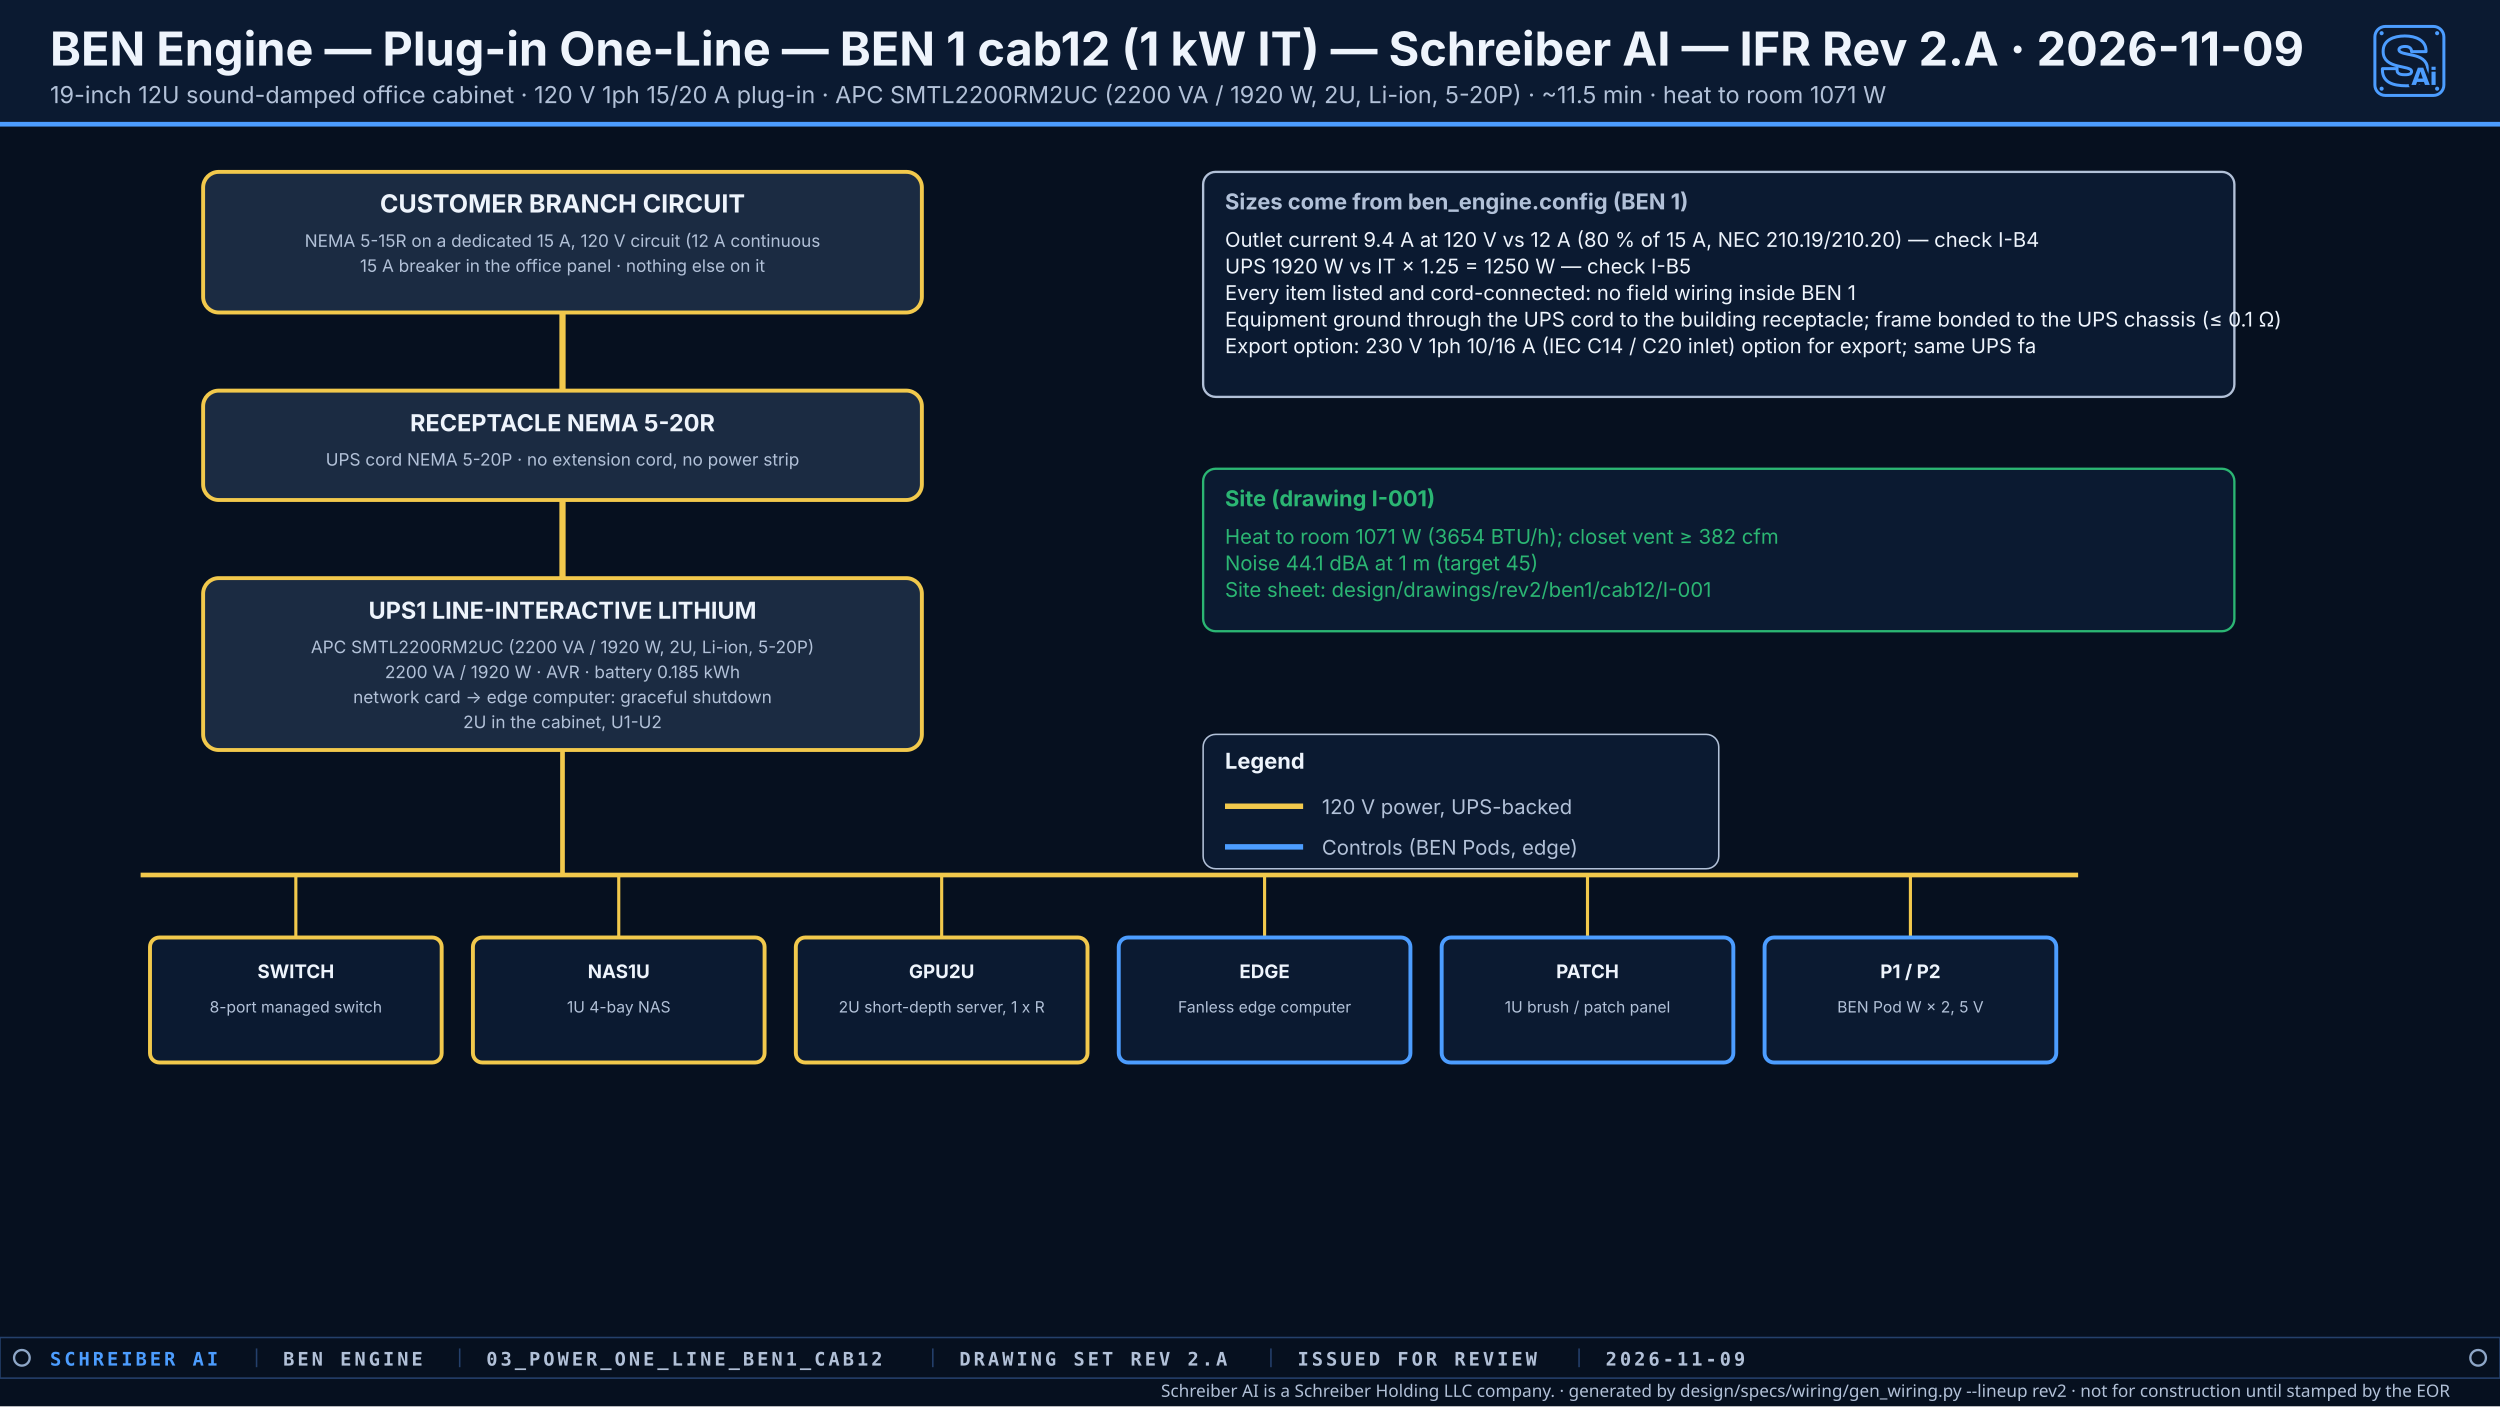
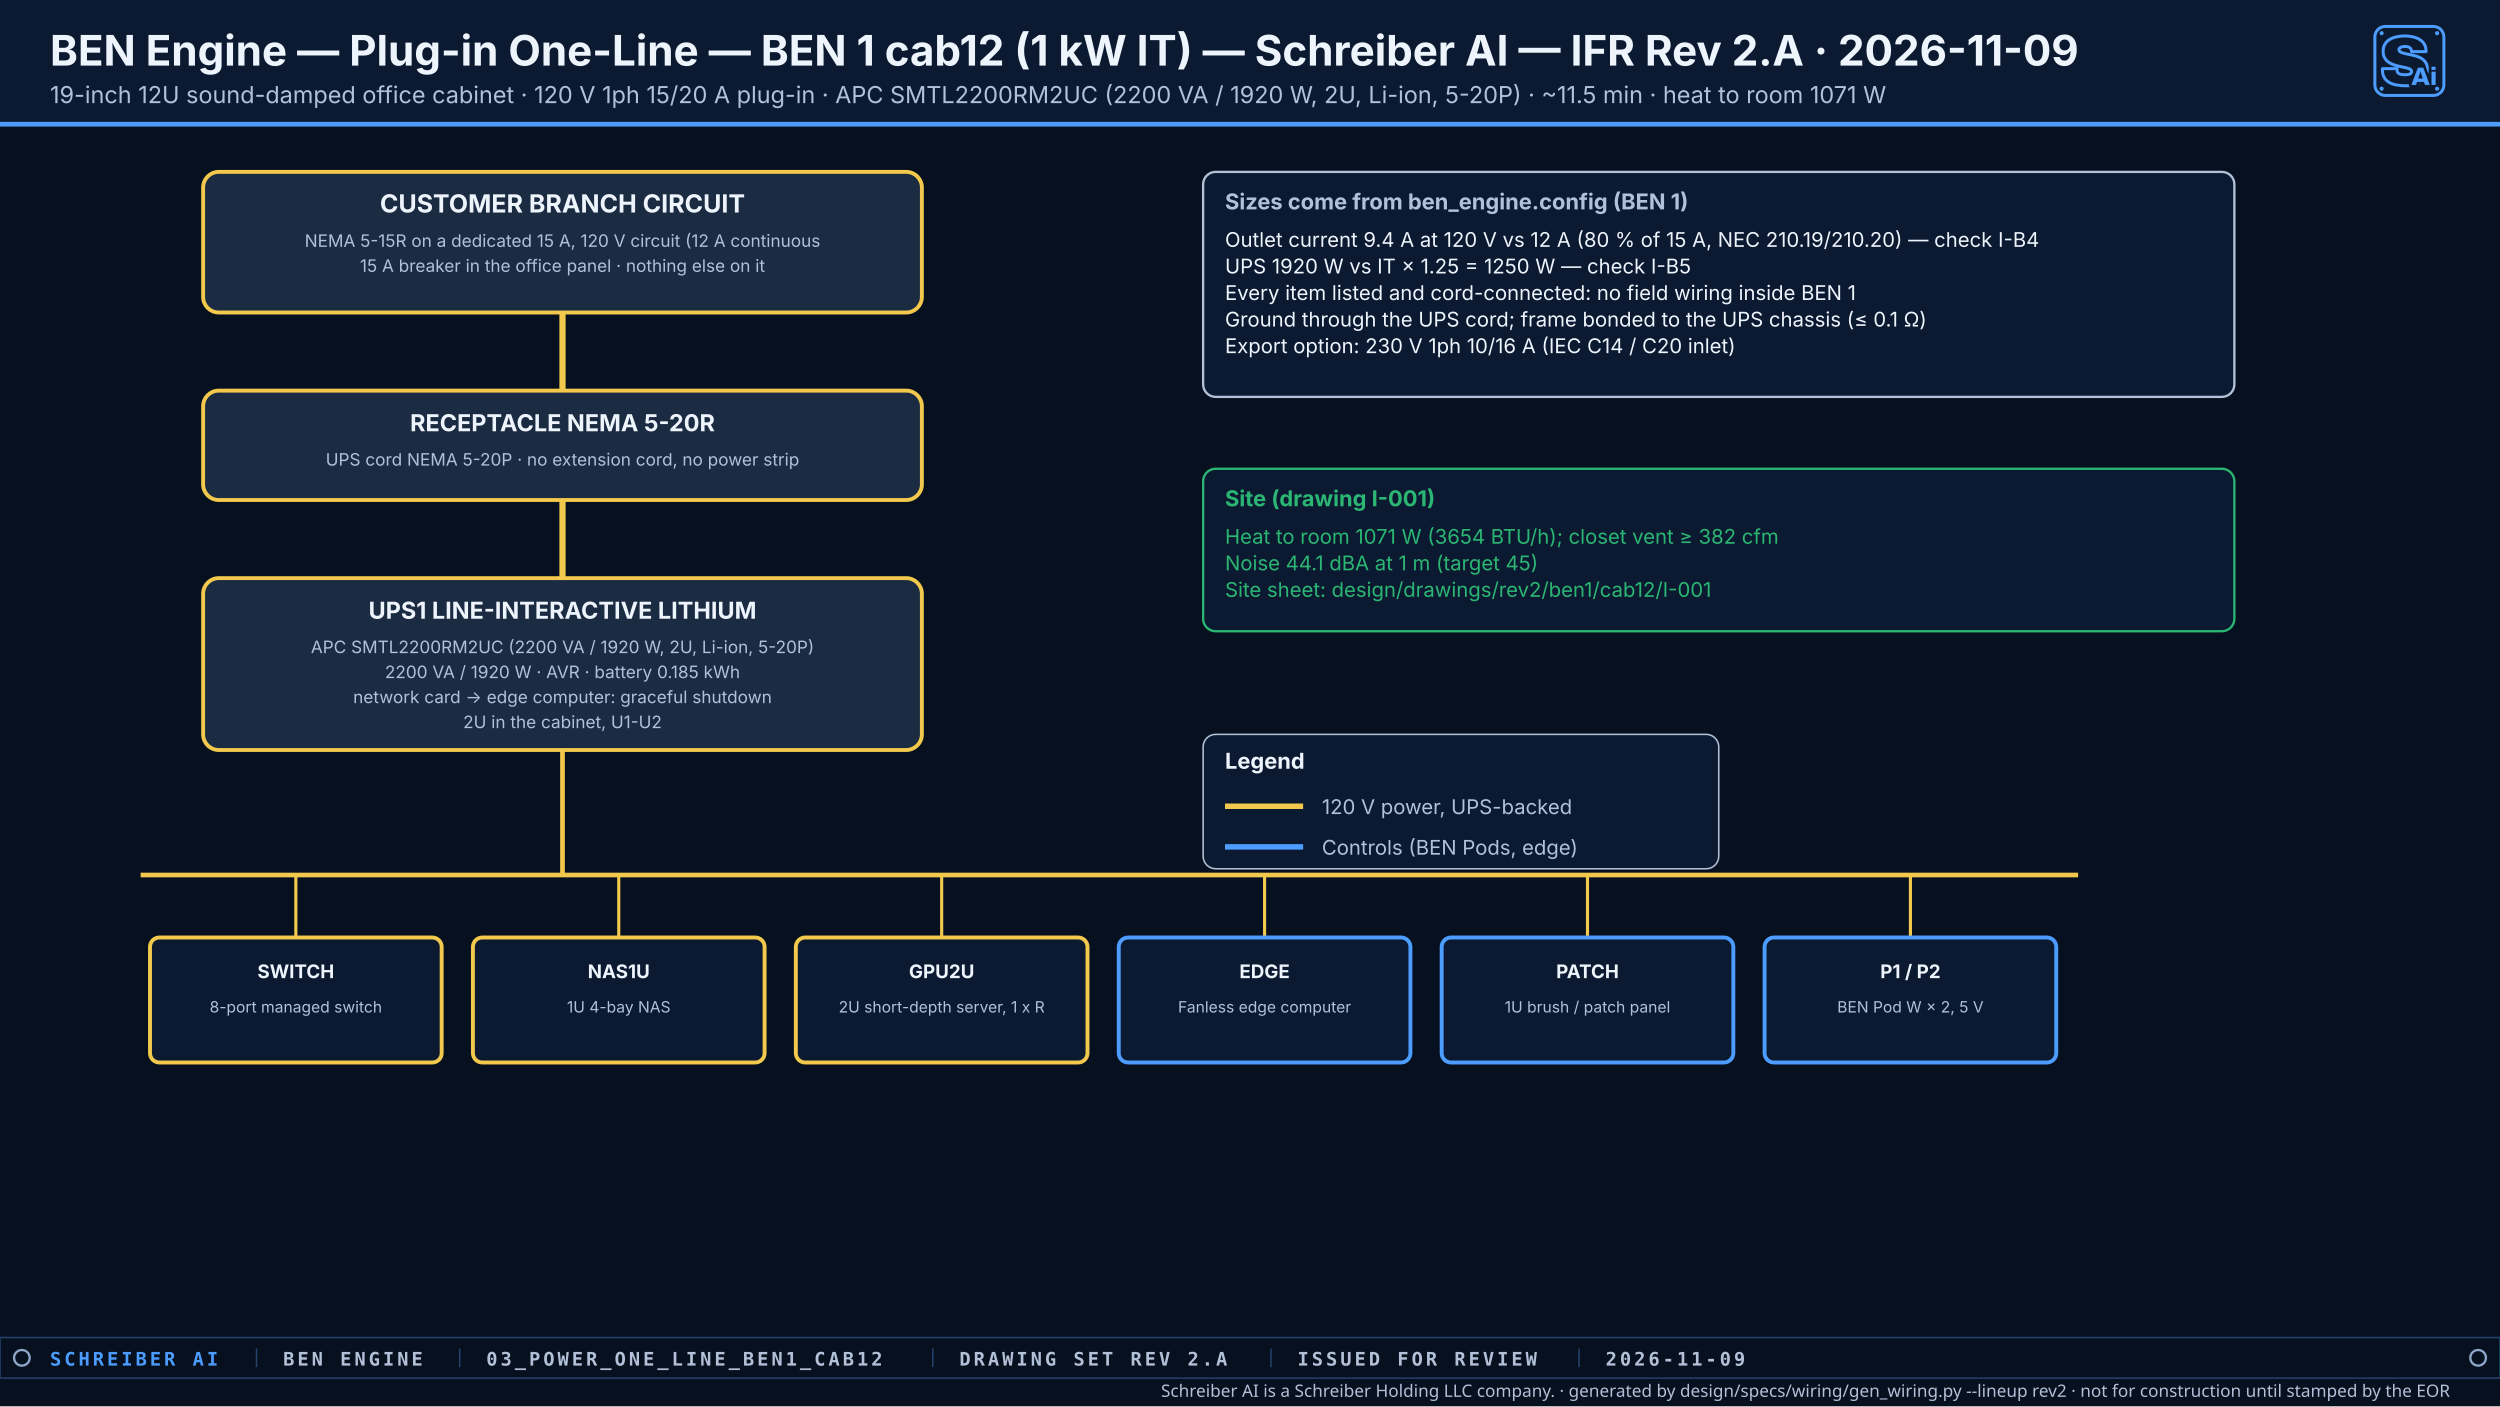
<svg xmlns="http://www.w3.org/2000/svg" viewBox="0 0 1600 900" width="1600" height="900" role="img" aria-label="03_power_one_line_ben1_cab12.svg">
  <defs>
    <marker id="arr-4C9DFF" viewBox="0 0 10 10" refX="9" refY="5" markerWidth="7" markerHeight="7" orient="auto-start-reverse">
      <path d="M0,0 L10,5 L0,10 z" fill="#4C9DFF" />
    </marker>
    <marker id="arr-F2C94C" viewBox="0 0 10 10" refX="9" refY="5" markerWidth="7" markerHeight="7" orient="auto-start-reverse">
      <path d="M0,0 L10,5 L0,10 z" fill="#F2C94C" />
    </marker>
    <marker id="arr-FF6369" viewBox="0 0 10 10" refX="9" refY="5" markerWidth="7" markerHeight="7" orient="auto-start-reverse">
      <path d="M0,0 L10,5 L0,10 z" fill="#FF6369" />
    </marker>
    <marker id="arr-2BB673" viewBox="0 0 10 10" refX="9" refY="5" markerWidth="7" markerHeight="7" orient="auto-start-reverse">
      <path d="M0,0 L10,5 L0,10 z" fill="#2BB673" />
    </marker>
    <marker id="arr-B2C1D8" viewBox="0 0 10 10" refX="9" refY="5" markerWidth="7" markerHeight="7" orient="auto-start-reverse">
      <path d="M0,0 L10,5 L0,10 z" fill="#B2C1D8" />
    </marker>
  </defs>
  <rect width="1600" height="900" fill="#06101F" />
  <rect x="0" y="0" width="1600" height="78" fill="#0B1A31" />
  <rect x="0" y="78" width="1600" height="3" fill="#4C9DFF" />
-   <text x="32" y="42" font-family="'Inter','Segoe UI',system-ui,sans-serif" font-size="30" font-weight="700" fill="#EEF4FC" text-anchor="start">BEN Engine — Plug-in One-Line — BEN 1 cab12 (1 kW IT) — Schreiber AI — IFR Rev 2.A · 2026-11-09</text>
+   <text x="32" y="42" font-family="'Inter','Segoe UI',system-ui,sans-serif" font-size="27" font-weight="700" fill="#EEF4FC" text-anchor="start">BEN Engine — Plug-in One-Line — BEN 1 cab12 (1 kW IT) — Schreiber AI — IFR Rev 2.A · 2026-11-09</text>
  <text x="32" y="66" font-family="'Inter','Segoe UI',system-ui,sans-serif" font-size="15" font-weight="400" fill="#B2C1D8" text-anchor="start">19-inch 12U sound-damped office cabinet · 120 V 1ph 15/20 A plug-in · APC SMTL2200RM2UC (2200 VA / 1920 W, 2U, Li-ion, 5-20P) · ~11.5 min · heat to room 1071 W</text>
  <g transform="translate(1518.00 15.00) scale(0.48) translate(-0.0 -0.0)" data-master="brand/v2/mark-signal.svg">
    <defs>
      <mask id="wm_v2mgap" maskUnits="userSpaceOnUse" x="0" y="0" width="100" height="100">
        <rect width="100" height="100" fill="#fff" />
        <g fill="#000" stroke="#000" stroke-width="208.8" stroke-linejoin="round">
          <path transform="translate(52.407 82) scale(0.03353 -0.03353)" d="M7.717 0 266.022 687.087H480.563L739.325 0H547.783L506.913 119.371H232.585L191.715 0ZM276.303 253.283H463.283L413.847 397.98Q409.847 409.067 404.619 425.382Q399.391 441.697 393.934 460.469Q388.478 479.241 383.021 497.969Q377.564 516.697 373.108 531.154H366.478Q361.564 512.241 354.151 487.871Q346.738 463.501 339.282 439.686Q331.825 415.871 325.738 397.98Z" />
          <path transform="translate(77.418 82) scale(0.03353 -0.03353)" d="M62.283 597.761V724.087H226.129V597.761ZM62.283 0V527.087H226.129V0Z" />
        </g>
      </mask>
    </defs>
    <rect x="4" y="4" width="92" height="92" rx="14" fill="none" stroke="#4C9DFF" stroke-width="4" />
    <g fill="#4C9DFF">
      <circle cx="13" cy="13" r="2.75" />
      <circle cx="87" cy="13" r="2.75" />
      <circle cx="13" cy="87" r="2.75" />
      <circle cx="87" cy="87" r="2.75" />
    </g>
    <g mask="url(#wm_v2mgap)" fill="none" stroke="#4C9DFF" stroke-width="42.9" stroke-linejoin="round">
      <path transform="translate(9.994 82) scale(0.09329 -0.09329)" d="M383 -12Q312 -12 250.5 -1.5Q189 9 142.5 34.5Q96 60 69.5 105.5Q43 151 43 220Q43 222 43.0 225.5Q43 229 44 233H253Q252 229 252.0 225.5Q252 222 252 219Q252 189 266.0 173.0Q280 157 305.5 151.5Q331 146 363 146Q375 146 388.5 146.5Q402 147 414.5 149.5Q427 152 437.5 157.0Q448 162 454.0 170.5Q460 179 460 192Q460 211 443.0 222.0Q426 233 397.0 241.0Q368 249 332.0 256.0Q296 263 257.0 272.5Q218 282 182.0 297.0Q146 312 117.0 335.5Q88 359 71.0 394.5Q54 430 54 480Q54 540 79.0 582.0Q104 624 147.5 650.0Q191 676 246.5 688.0Q302 700 363 700Q425 700 479.5 687.5Q534 675 576.0 649.0Q618 623 642.0 583.0Q666 543 667 488V476H460V480Q460 498 451.0 514.0Q442 530 422.5 540.0Q403 550 371 550Q341 550 320.5 544.0Q300 538 290.0 527.5Q280 517 280 505Q280 486 297.0 474.0Q314 462 343.0 454.0Q372 446 408.0 439.0Q444 432 483.0 423.5Q522 415 558.0 401.0Q594 387 623.0 364.5Q652 342 669.0 309.0Q686 276 686 228Q686 143 646.5 90.0Q607 37 538.5 12.5Q470 -12 383 -12Z" />
    </g>
    <g fill="#4C9DFF">
      <path transform="translate(52.407 82) scale(0.03353 -0.03353)" d="M7.717 0 266.022 687.087H480.563L739.325 0H547.783L506.913 119.371H232.585L191.715 0ZM276.303 253.283H463.283L413.847 397.98Q409.847 409.067 404.619 425.382Q399.391 441.697 393.934 460.469Q388.478 479.241 383.021 497.969Q377.564 516.697 373.108 531.154H366.478Q361.564 512.241 354.151 487.871Q346.738 463.501 339.282 439.686Q331.825 415.871 325.738 397.98Z" />
      <path transform="translate(77.418 82) scale(0.03353 -0.03353)" d="M62.283 597.761V724.087H226.129V597.761ZM62.283 0V527.087H226.129V0Z" />
    </g>
  </g>
  <rect x="130" y="110" width="460" height="90" rx="10" fill="#1B2B42" stroke="#F2C94C" stroke-width="2.5" />
  <text x="360.0" y="136" font-family="'Inter','Segoe UI',system-ui,sans-serif" font-size="16" font-weight="700" fill="#EEF4FC" text-anchor="middle">CUSTOMER BRANCH CIRCUIT</text>
  <text x="360.0" y="158" font-family="'Inter','Segoe UI',system-ui,sans-serif" font-size="11" font-weight="400" fill="#B2C1D8" text-anchor="middle">NEMA 5-15R on a dedicated 15 A, 120 V circuit (12 A continuous</text>
  <text x="360.0" y="174" font-family="'Inter','Segoe UI',system-ui,sans-serif" font-size="11" font-weight="400" fill="#B2C1D8" text-anchor="middle">15 A breaker in the office panel · nothing else on it</text>
  <rect x="130" y="250" width="460" height="70" rx="10" fill="#1B2B42" stroke="#F2C94C" stroke-width="2.5" />
  <text x="360.0" y="276" font-family="'Inter','Segoe UI',system-ui,sans-serif" font-size="15" font-weight="700" fill="#EEF4FC" text-anchor="middle">RECEPTACLE  NEMA 5-20R</text>
  <text x="360.0" y="298" font-family="'Inter','Segoe UI',system-ui,sans-serif" font-size="11" font-weight="400" fill="#B2C1D8" text-anchor="middle">UPS cord NEMA 5-20P · no extension cord, no power strip</text>
  <rect x="130" y="370" width="460" height="110" rx="10" fill="#1B2B42" stroke="#F2C94C" stroke-width="2.5" />
  <text x="360.0" y="396" font-family="'Inter','Segoe UI',system-ui,sans-serif" font-size="15" font-weight="700" fill="#EEF4FC" text-anchor="middle">UPS1  LINE-INTERACTIVE LITHIUM</text>
  <text x="360.0" y="418" font-family="'Inter','Segoe UI',system-ui,sans-serif" font-size="11" font-weight="400" fill="#B2C1D8" text-anchor="middle">APC SMTL2200RM2UC (2200 VA / 1920 W, 2U, Li-ion, 5-20P)</text>
  <text x="360.0" y="434" font-family="'Inter','Segoe UI',system-ui,sans-serif" font-size="11" font-weight="400" fill="#B2C1D8" text-anchor="middle">2200 VA / 1920 W · AVR · battery 0.185 kWh</text>
  <text x="360.0" y="450" font-family="'Inter','Segoe UI',system-ui,sans-serif" font-size="11" font-weight="400" fill="#B2C1D8" text-anchor="middle">network card → edge computer: graceful shutdown</text>
  <text x="360.0" y="466" font-family="'Inter','Segoe UI',system-ui,sans-serif" font-size="11" font-weight="400" fill="#B2C1D8" text-anchor="middle">2U in the cabinet, U1-U2</text>
  <path d="M360,200 L360,250" fill="none" stroke="#F2C94C" stroke-width="4" stroke-linejoin="round" />
  <path d="M360,320 L360,370" fill="none" stroke="#F2C94C" stroke-width="4" stroke-linejoin="round" />
  <path d="M360,480 L360,560" fill="none" stroke="#F2C94C" stroke-width="3" stroke-linejoin="round" />
  <path d="M90,560 L1330,560" fill="none" stroke="#F2C94C" stroke-width="3" stroke-linejoin="round" />
  <path d="M189.333,560 L189.333,600" fill="none" stroke="#F2C94C" stroke-width="2" stroke-linejoin="round" />
  <rect x="96.0" y="600" width="186.667" height="80" rx="6" fill="#0B1A31" stroke="#F2C94C" stroke-width="2.5" />
  <text x="189.333" y="626" font-family="'Inter','Segoe UI',system-ui,sans-serif" font-size="12" font-weight="700" fill="#EEF4FC" text-anchor="middle">SWITCH</text>
  <text x="189.333" y="648" font-family="'Inter','Segoe UI',system-ui,sans-serif" font-size="10" font-weight="400" fill="#B2C1D8" text-anchor="middle">8-port managed switch</text>
  <path d="M396,560 L396,600" fill="none" stroke="#F2C94C" stroke-width="2" stroke-linejoin="round" />
  <rect x="302.667" y="600" width="186.667" height="80" rx="6" fill="#0B1A31" stroke="#F2C94C" stroke-width="2.5" />
  <text x="396" y="626" font-family="'Inter','Segoe UI',system-ui,sans-serif" font-size="12" font-weight="700" fill="#EEF4FC" text-anchor="middle">NAS1U</text>
  <text x="396" y="648" font-family="'Inter','Segoe UI',system-ui,sans-serif" font-size="10" font-weight="400" fill="#B2C1D8" text-anchor="middle">1U 4-bay NAS</text>
  <path d="M602.667,560 L602.667,600" fill="none" stroke="#F2C94C" stroke-width="2" stroke-linejoin="round" />
  <rect x="509.333" y="600" width="186.667" height="80" rx="6" fill="#0B1A31" stroke="#F2C94C" stroke-width="2.5" />
  <text x="602.667" y="626" font-family="'Inter','Segoe UI',system-ui,sans-serif" font-size="12" font-weight="700" fill="#EEF4FC" text-anchor="middle">GPU2U</text>
  <text x="602.667" y="648" font-family="'Inter','Segoe UI',system-ui,sans-serif" font-size="10" font-weight="400" fill="#B2C1D8" text-anchor="middle">2U short-depth server, 1 x R</text>
  <path d="M809.333,560 L809.333,600" fill="none" stroke="#F2C94C" stroke-width="2" stroke-linejoin="round" />
  <rect x="716.0" y="600" width="186.667" height="80" rx="6" fill="#0B1A31" stroke="#4C9DFF" stroke-width="2.5" />
  <text x="809.333" y="626" font-family="'Inter','Segoe UI',system-ui,sans-serif" font-size="12" font-weight="700" fill="#EEF4FC" text-anchor="middle">EDGE</text>
  <text x="809.333" y="648" font-family="'Inter','Segoe UI',system-ui,sans-serif" font-size="10" font-weight="400" fill="#B2C1D8" text-anchor="middle">Fanless edge computer</text>
  <path d="M1016.0,560 L1016.0,600" fill="none" stroke="#F2C94C" stroke-width="2" stroke-linejoin="round" />
  <rect x="922.667" y="600" width="186.667" height="80" rx="6" fill="#0B1A31" stroke="#4C9DFF" stroke-width="2.5" />
  <text x="1016.0" y="626" font-family="'Inter','Segoe UI',system-ui,sans-serif" font-size="12" font-weight="700" fill="#EEF4FC" text-anchor="middle">PATCH</text>
  <text x="1016.0" y="648" font-family="'Inter','Segoe UI',system-ui,sans-serif" font-size="10" font-weight="400" fill="#B2C1D8" text-anchor="middle">1U brush / patch panel</text>
  <path d="M1222.667,560 L1222.667,600" fill="none" stroke="#F2C94C" stroke-width="2" stroke-linejoin="round" />
  <rect x="1129.333" y="600" width="186.667" height="80" rx="6" fill="#0B1A31" stroke="#4C9DFF" stroke-width="2.5" />
  <text x="1222.667" y="626" font-family="'Inter','Segoe UI',system-ui,sans-serif" font-size="12" font-weight="700" fill="#EEF4FC" text-anchor="middle">P1 / P2</text>
  <text x="1222.667" y="648" font-family="'Inter','Segoe UI',system-ui,sans-serif" font-size="10" font-weight="400" fill="#B2C1D8" text-anchor="middle">BEN Pod W × 2, 5 V</text>
  <rect x="770" y="110" width="660" height="144" rx="8" fill="#0B1A31" stroke="#B2C1D8" stroke-width="1.5" />
  <text x="784" y="134" font-family="'Inter','Segoe UI',system-ui,sans-serif" font-size="14" font-weight="700" fill="#B2C1D8" text-anchor="start">Sizes come from ben_engine.config (BEN 1)</text>
  <text x="784" y="158" font-family="'Inter','Segoe UI',system-ui,sans-serif" font-size="13" font-weight="400" fill="#EEF4FC" text-anchor="start">Outlet current 9.4 A at 120 V vs 12 A (80 % of 15 A, NEC 210.19/210.20) — check I-B4</text>
  <text x="784" y="175" font-family="'Inter','Segoe UI',system-ui,sans-serif" font-size="13" font-weight="400" fill="#EEF4FC" text-anchor="start">UPS 1920 W vs IT × 1.25 = 1250 W — check I-B5</text>
  <text x="784" y="192" font-family="'Inter','Segoe UI',system-ui,sans-serif" font-size="13" font-weight="400" fill="#EEF4FC" text-anchor="start">Every item listed and cord-connected: no field wiring inside BEN 1</text>
-   <text x="784" y="209" font-family="'Inter','Segoe UI',system-ui,sans-serif" font-size="13" font-weight="400" fill="#EEF4FC" text-anchor="start">Equipment ground through the UPS cord to the building receptacle; frame bonded to the UPS chassis (≤ 0.1 Ω)</text>
-   <text x="784" y="226" font-family="'Inter','Segoe UI',system-ui,sans-serif" font-size="13" font-weight="400" fill="#EEF4FC" text-anchor="start">Export option: 230 V 1ph 10/16 A (IEC C14 / C20 inlet) option for export; same UPS fa</text>
+   <text x="784" y="209" font-family="'Inter','Segoe UI',system-ui,sans-serif" font-size="13" font-weight="400" fill="#EEF4FC" text-anchor="start">Ground through the UPS cord; frame bonded to the UPS chassis (≤ 0.1 Ω)</text>
+   <text x="784" y="226" font-family="'Inter','Segoe UI',system-ui,sans-serif" font-size="13" font-weight="400" fill="#EEF4FC" text-anchor="start">Export option: 230 V 1ph 10/16 A (IEC C14 / C20 inlet)</text>
  <rect x="770" y="300" width="660" height="104" rx="8" fill="#0B1A31" stroke="#2BB673" stroke-width="1.5" />
  <text x="784" y="324" font-family="'Inter','Segoe UI',system-ui,sans-serif" font-size="14" font-weight="700" fill="#2BB673" text-anchor="start">Site (drawing I-001)</text>
  <text x="784" y="348" font-family="'Inter','Segoe UI',system-ui,sans-serif" font-size="13" font-weight="400" fill="#2BB673" text-anchor="start">Heat to room 1071 W (3654 BTU/h); closet vent ≥ 382 cfm</text>
  <text x="784" y="365" font-family="'Inter','Segoe UI',system-ui,sans-serif" font-size="13" font-weight="400" fill="#2BB673" text-anchor="start">Noise 44.1 dBA at 1 m (target 45)</text>
  <text x="784" y="382" font-family="'Inter','Segoe UI',system-ui,sans-serif" font-size="13" font-weight="400" fill="#2BB673" text-anchor="start">Site sheet: design/drawings/rev2/ben1/cab12/I-001</text>
  <rect x="770" y="470" width="330" height="86" rx="8" fill="#0B1A31" stroke="#B2C1D8" stroke-width="1" />
  <text x="784" y="492" font-family="'Inter','Segoe UI',system-ui,sans-serif" font-size="14" font-weight="700" fill="#EEF4FC" text-anchor="start">Legend</text>
  <line x1="784" y1="516" x2="834" y2="516" stroke="#F2C94C" stroke-width="3.5" />
  <text x="846" y="521" font-family="'Inter','Segoe UI',system-ui,sans-serif" font-size="13" font-weight="400" fill="#B2C1D8" text-anchor="start">120 V power, UPS-backed</text>
  <line x1="784" y1="542" x2="834" y2="542" stroke="#4C9DFF" stroke-width="3.5" />
  <text x="846" y="547" font-family="'Inter','Segoe UI',system-ui,sans-serif" font-size="13" font-weight="400" fill="#B2C1D8" text-anchor="start">Controls (BEN Pods, edge)</text>
  <rect x="0" y="856" width="1600" height="26" fill="#06101F" stroke="#24406B" stroke-width="1" />
  <circle cx="14" cy="869" r="5" fill="#06101F" stroke="#8EA7C8" stroke-width="1.5" />
  <circle cx="1586" cy="869" r="5" fill="#06101F" stroke="#8EA7C8" stroke-width="1.5" />
  <text x="32" y="874" font-family="'IBM Plex Mono',Consolas,monospace" font-size="12" font-weight="600" letter-spacing="1.9" fill="#4C9DFF">SCHREIBER AI</text>
  <line x1="164.2" y1="863" x2="164.2" y2="875" stroke="#24406B" stroke-width="1" />
  <text x="181.2" y="874" font-family="'IBM Plex Mono',Consolas,monospace" font-size="12" font-weight="600" letter-spacing="1.9" fill="#B2C1D8">BEN ENGINE</text>
  <line x1="294.2" y1="863" x2="294.2" y2="875" stroke="#24406B" stroke-width="1" />
  <text x="311.2" y="874" font-family="'IBM Plex Mono',Consolas,monospace" font-size="12" font-weight="600" letter-spacing="1.9" fill="#B2C1D8">03_POWER_ONE_LINE_BEN1_CAB12</text>
  <line x1="597.0" y1="863" x2="597.0" y2="875" stroke="#24406B" stroke-width="1" />
  <text x="614.0" y="874" font-family="'IBM Plex Mono',Consolas,monospace" font-size="12" font-weight="600" letter-spacing="1.9" fill="#B2C1D8">DRAWING SET REV 2.A</text>
  <line x1="813.4" y1="863" x2="813.4" y2="875" stroke="#24406B" stroke-width="1" />
  <text x="830.4" y="874" font-family="'IBM Plex Mono',Consolas,monospace" font-size="12" font-weight="600" letter-spacing="1.9" fill="#B2C1D8">ISSUED FOR REVIEW</text>
  <line x1="1010.6" y1="863" x2="1010.6" y2="875" stroke="#24406B" stroke-width="1" />
  <text x="1027.6" y="874" font-family="'IBM Plex Mono',Consolas,monospace" font-size="12" font-weight="600" letter-spacing="1.9" fill="#B2C1D8">2026-11-09</text>
  <text x="1568" y="894" font-family="'IBM Plex Sans','Segoe UI',system-ui,sans-serif" font-size="11" fill="#B2C1D8" text-anchor="end">Schreiber AI is a Schreiber Holding LLC company. · generated by design/specs/wiring/gen_wiring.py --lineup rev2 · not for construction until stamped by the EOR</text>
</svg>
